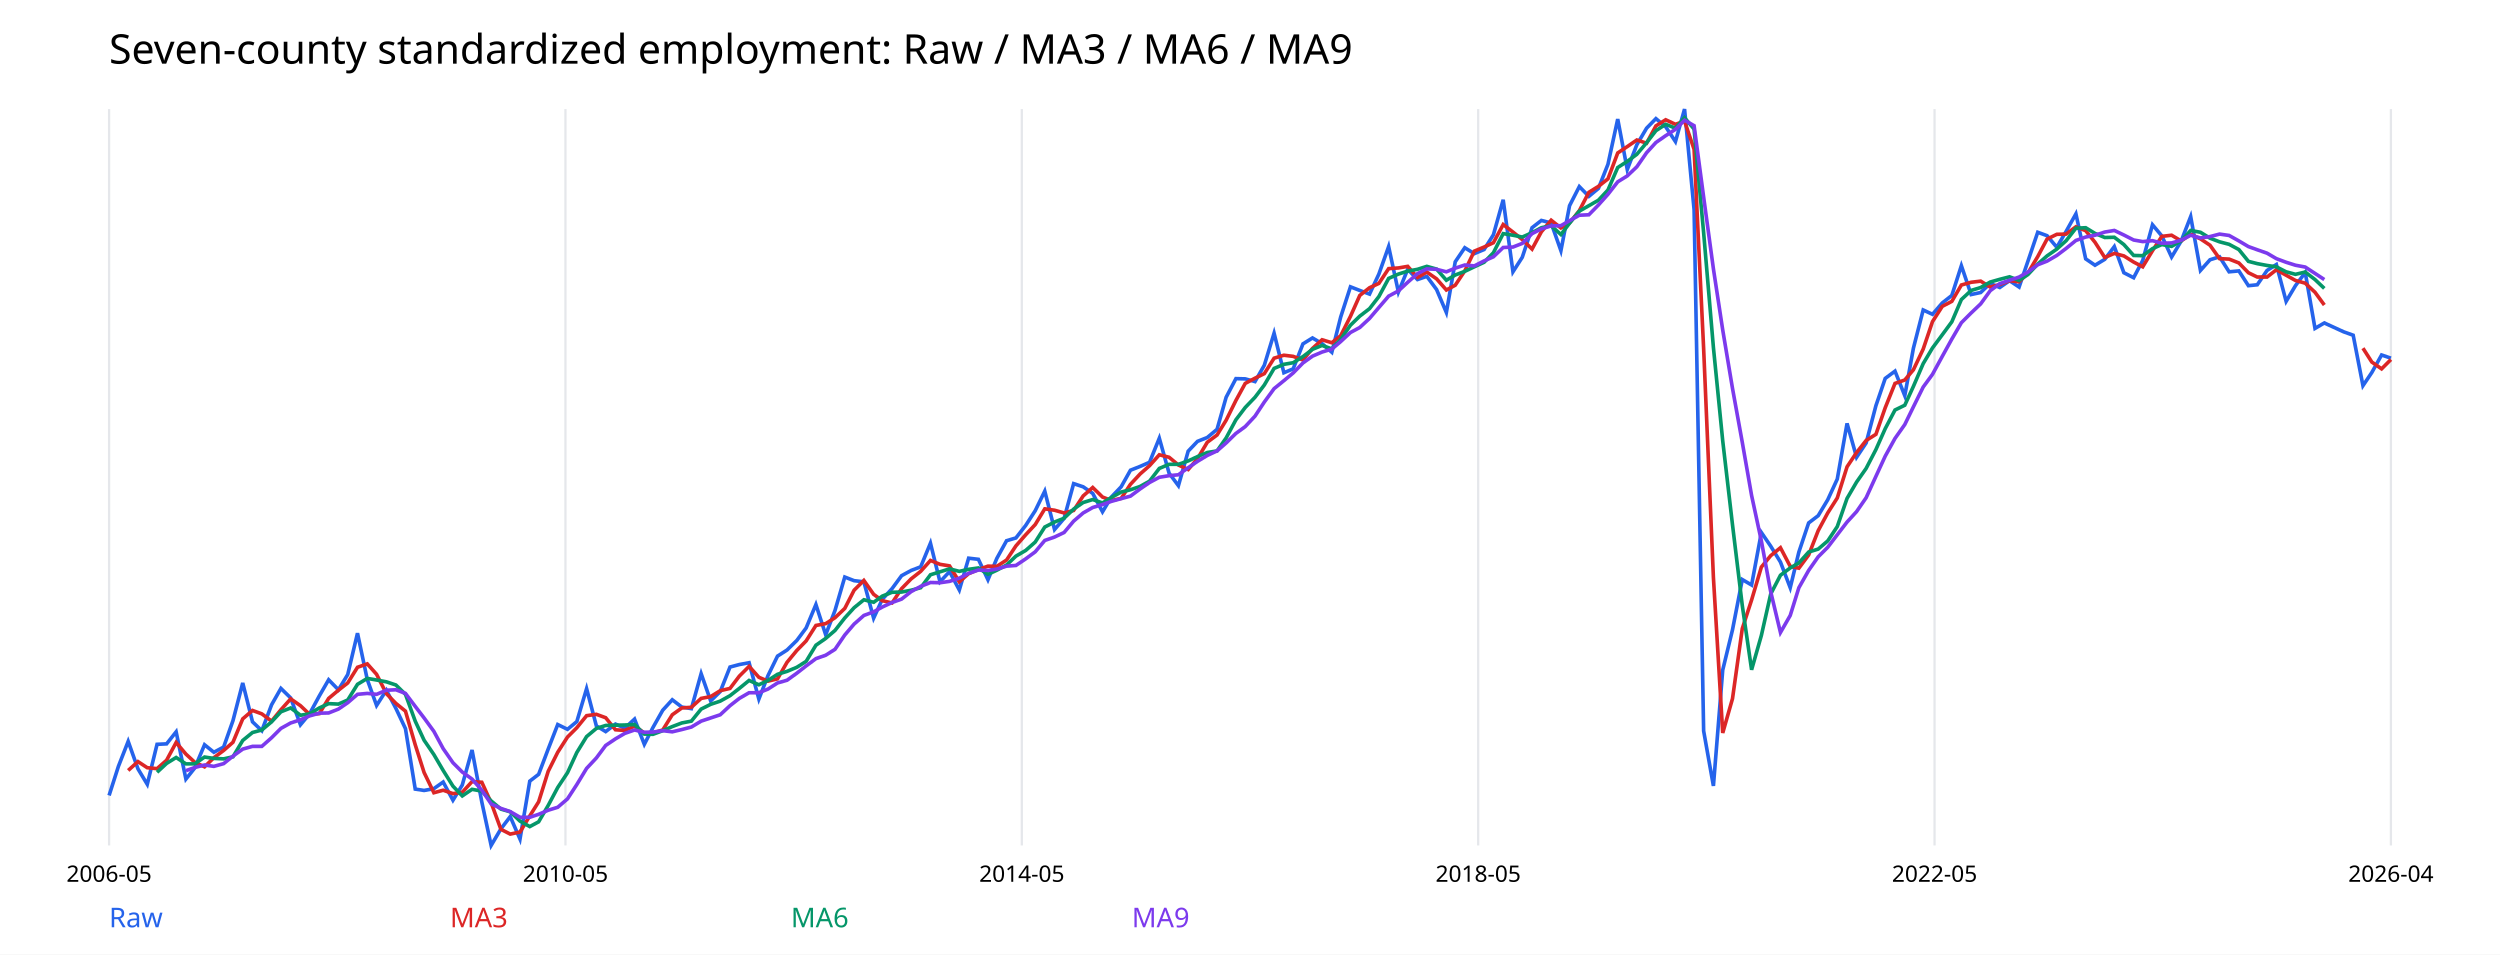
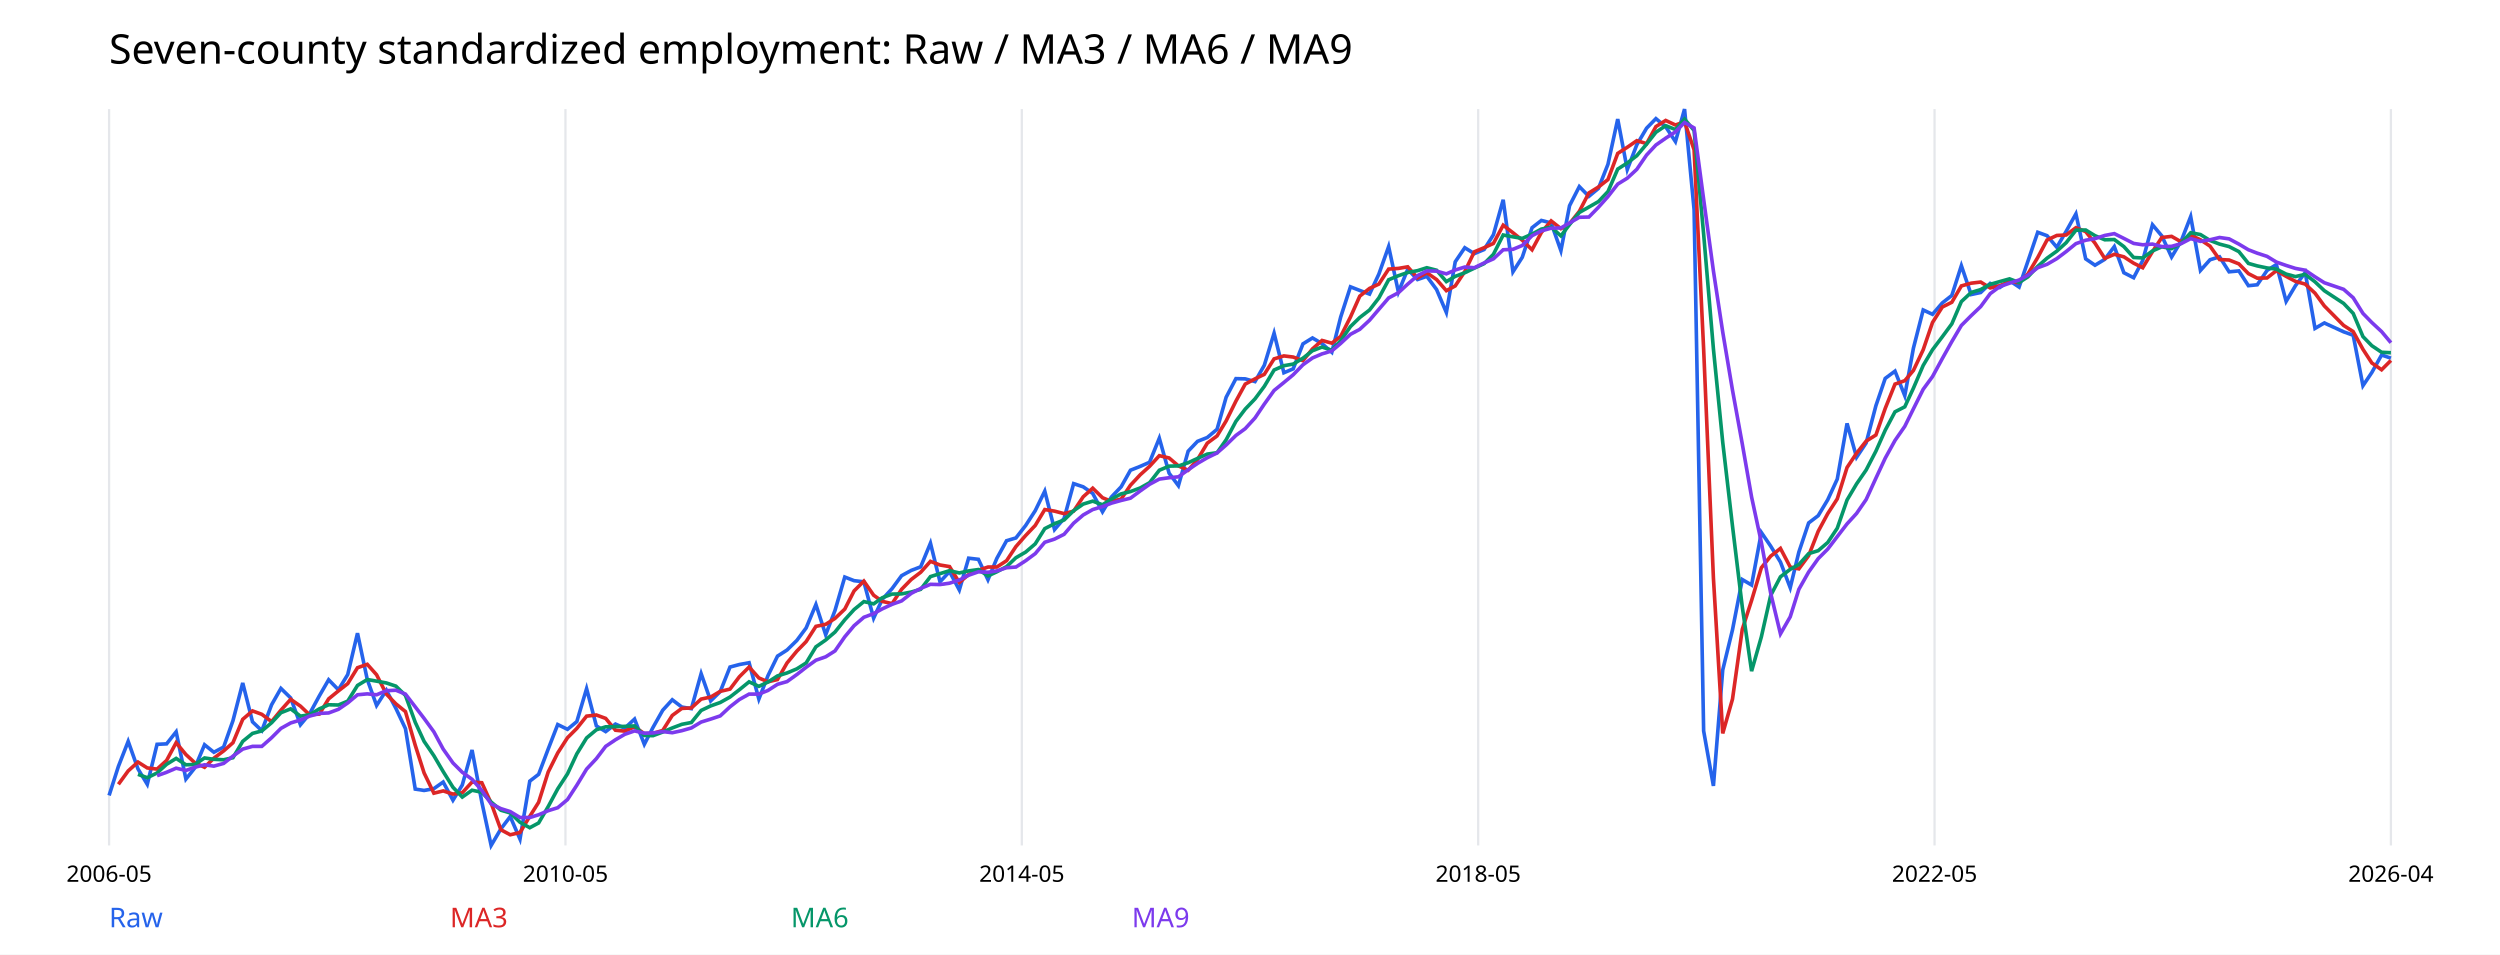
<svg xmlns="http://www.w3.org/2000/svg" width="1100" height="420" viewBox="0 0 1100 420">
  <rect width="100%" height="100%" fill="white" />
  <text x="48" y="28" font-family="sans-serif" font-size="18">Seven-county standardized employment: Raw / MA3 / MA6 / MA9</text>
  <line x1="48.0" y1="48" x2="48.0" y2="372" stroke="#e5e7eb" />
  <text x="48.0" y="388" text-anchor="middle" font-family="sans-serif" font-size="10">2006-05</text>
  <line x1="248.8" y1="48" x2="248.8" y2="372" stroke="#e5e7eb" />
  <text x="248.8" y="388" text-anchor="middle" font-family="sans-serif" font-size="10">2010-05</text>
  <line x1="449.6" y1="48" x2="449.6" y2="372" stroke="#e5e7eb" />
  <text x="449.6" y="388" text-anchor="middle" font-family="sans-serif" font-size="10">2014-05</text>
  <line x1="650.4" y1="48" x2="650.4" y2="372" stroke="#e5e7eb" />
  <text x="650.4" y="388" text-anchor="middle" font-family="sans-serif" font-size="10">2018-05</text>
  <line x1="851.2" y1="48" x2="851.2" y2="372" stroke="#e5e7eb" />
  <text x="851.2" y="388" text-anchor="middle" font-family="sans-serif" font-size="10">2022-05</text>
  <line x1="1052.0" y1="48" x2="1052.0" y2="372" stroke="#e5e7eb" />
  <text x="1052.0" y="388" text-anchor="middle" font-family="sans-serif" font-size="10">2026-04</text>
  <polyline points="48.0,350.0 52.1,337.2 56.4,326.2 60.7,338.3 64.8,345.1 69.1,327.5 73.3,327.3 77.5,322.0 81.8,342.8 85.7,337.9 90.0,327.7 94.1,331.0 98.4,328.7 102.5,317.1 106.8,300.5 111.1,317.6 115.2,321.5 119.5,310.1 123.6,302.9 127.9,307.1 132.2,318.9 136.2,314.1 140.5,306.2 144.6,299.1 148.9,303.5 153.0,296.8 157.3,278.6 161.6,299.0 165.7,310.4 170.0,303.7 174.2,311.7 178.4,320.6 182.7,347.2 186.6,347.8 190.9,347.0 195.0,344.1 199.3,352.1 203.4,345.4 207.7,330.0 212.0,352.9 216.1,372.0 220.4,364.7 224.5,359.3 228.8,369.2 233.1,343.7 237.0,340.7 241.2,329.6 245.4,318.8 249.7,320.9 253.8,317.5 258.1,303.0 262.4,319.4 266.5,321.9 270.8,318.6 274.9,320.4 279.2,316.4 283.5,327.5 287.3,320.1 291.6,312.5 295.8,307.9 300.0,311.1 304.2,311.8 308.5,296.4 312.7,308.4 316.9,304.3 321.2,293.5 325.3,292.4 329.6,291.6 333.9,307.6 337.9,297.3 342.1,288.7 346.3,286.0 350.6,281.8 354.7,276.3 359.0,266.0 363.3,279.3 367.4,268.6 371.7,253.9 375.8,255.5 380.1,256.0 384.4,272.0 388.2,263.7 392.5,259.0 396.7,253.3 400.9,251.0 405.1,249.4 409.4,239.0 413.6,256.0 417.8,251.5 422.1,259.6 426.2,245.6 430.5,246.1 434.7,255.1 438.6,245.7 442.9,237.9 447.0,236.7 451.3,231.2 455.5,224.7 459.7,216.1 464.0,233.0 468.2,228.1 472.4,212.8 476.6,214.2 480.8,217.1 485.1,225.2 489.0,218.7 493.3,214.2 497.4,206.9 501.7,205.2 505.8,203.4 510.1,192.8 514.4,208.2 518.5,213.7 522.8,198.5 526.9,194.2 531.2,192.5 535.5,188.9 539.5,174.8 543.8,166.6 547.9,166.7 552.2,167.9 556.3,160.7 560.6,146.6 564.9,164.0 569.0,162.3 573.3,151.3 577.5,148.7 581.7,151.2 586.0,155.0 589.9,139.5 594.2,126.2 598.3,127.8 602.6,129.4 606.7,120.6 611.0,108.5 615.3,128.5 619.4,118.5 623.7,123.0 627.8,121.6 632.1,127.4 636.4,137.5 640.3,115.2 644.5,109.0 648.7,111.6 653.0,109.8 657.1,103.3 661.4,87.9 665.7,119.6 669.8,113.2 674.1,100.2 678.2,97.0 682.5,98.1 686.8,110.3 690.6,90.5 694.9,82.1 699.1,86.4 703.3,82.9 707.5,72.3 711.8,52.4 716.0,74.6 720.2,63.7 724.5,56.4 728.6,52.2 732.9,55.8 737.2,62.3 741.2,48.0 745.4,92.3 749.6,321.6 753.9,345.8 758.0,294.8 762.3,277.1 766.6,255.0 770.7,257.4 775.0,234.3 779.1,240.3 783.4,247.3 787.7,258.6 791.5,242.9 795.8,230.1 800.0,226.9 804.2,219.9 808.4,210.8 812.7,186.3 816.9,201.2 821.1,194.9 825.4,178.5 829.5,166.5 833.8,163.3 838.1,174.1 841.9,153.2 846.2,136.4 850.3,138.3 854.6,133.3 858.8,130.0 863.0,116.9 867.3,129.6 871.5,128.7 875.7,124.7 879.9,126.5 884.2,123.5 888.4,126.3 892.3,114.9 896.6,102.2 900.7,103.7 905.0,108.8 909.1,101.8 913.4,94.1 917.7,113.9 921.8,116.7 926.1,114.1 930.3,108.5 934.5,120.0 938.8,122.2 942.8,114.6 947.1,98.9 951.2,103.8 955.5,113.1 959.7,106.1 963.9,95.3 968.2,119.0 972.4,114.3 976.6,113.0 980.8,119.6 985.1,119.2 989.3,125.7 993.2,125.3 997.5,119.0 1001.6,116.4 1005.9,132.6 1010.0,125.7 1014.3,119.9 1018.6,144.5 1022.7,142.1 1031.2,146.0 1035.4,147.5 1039.7,169.7 1043.6,163.9 1047.9,156.2 1052.0,157.6" fill="none" stroke="#2563eb" stroke-width="1.6" />
  <text x="48" y="408" font-family="sans-serif" font-size="12" fill="#2563eb">Raw</text>
-   <polyline points="56.4,339.0 60.7,335.1 64.8,337.8 69.1,338.2 73.3,334.5 77.5,326.7 81.8,331.8 85.7,335.4 90.0,337.4 94.1,333.4 98.4,330.2 102.5,326.6 106.8,316.3 111.1,312.6 115.2,314.1 119.5,317.3 123.6,312.3 127.9,307.5 132.2,310.5 136.2,314.3 140.5,314.0 144.6,307.3 148.9,303.7 153.0,300.5 157.3,293.6 161.6,292.1 165.7,296.7 170.0,305.2 174.2,309.5 178.4,312.9 182.7,327.7 186.6,339.9 190.9,348.8 195.0,347.7 199.3,349.2 203.4,348.6 207.7,343.9 212.0,344.2 216.1,353.2 220.4,364.9 224.5,367.0 228.8,366.1 233.1,359.0 237.0,352.8 241.2,339.4 245.4,331.0 249.7,324.3 253.8,320.2 258.1,314.9 262.4,314.3 266.5,315.8 270.8,321.1 274.9,321.4 279.2,319.5 283.5,322.5 287.3,322.5 291.6,321.2 295.8,314.5 300.0,311.5 304.2,311.2 308.5,307.3 312.7,306.5 316.9,303.9 321.2,302.9 325.3,297.5 329.6,293.2 333.9,298.0 337.9,299.7 342.1,298.7 346.3,291.4 350.6,286.2 354.7,282.0 359.0,275.2 363.3,274.4 367.4,271.8 371.7,267.7 375.8,259.7 380.1,255.4 384.4,261.5 388.2,264.3 392.5,265.3 396.7,259.0 400.9,254.7 405.1,251.4 409.4,246.6 413.6,248.3 417.8,249.0 422.1,256.0 426.2,252.4 430.5,250.6 434.7,249.1 438.6,249.2 442.9,246.4 447.0,240.2 451.3,235.3 455.5,230.8 459.7,223.9 464.0,224.5 468.2,225.7 472.4,224.6 476.6,218.2 480.8,214.5 485.1,218.7 489.0,220.2 493.3,219.3 497.4,213.1 501.7,208.5 505.8,204.9 510.1,200.1 514.4,201.2 518.5,204.6 522.8,206.6 526.9,201.8 531.2,194.6 535.5,191.4 539.5,184.9 543.8,176.2 547.9,168.7 552.2,166.4 556.3,164.4 560.6,157.6 564.9,156.3 569.0,156.8 573.3,158.4 577.5,153.3 581.7,149.5 586.0,150.8 589.9,147.7 594.2,139.2 598.3,130.0 602.6,126.6 606.7,124.7 611.0,118.2 615.3,117.9 619.4,117.2 623.7,122.1 627.8,119.7 632.1,122.7 636.4,127.6 640.3,125.5 644.5,119.2 648.7,110.5 653.0,108.7 657.1,106.8 661.4,98.8 665.7,102.1 669.8,105.4 674.1,109.6 678.2,102.0 682.5,96.9 686.8,100.3 690.6,98.1 694.9,92.7 699.1,84.6 703.3,82.0 707.5,78.7 711.8,67.3 716.0,64.5 720.2,61.6 724.5,63.0 728.6,55.4 732.9,52.7 737.2,54.7 741.2,53.3 745.4,65.7 749.6,153.4 753.9,254.1 758.0,322.5 762.3,307.4 766.6,276.6 770.7,264.0 775.0,249.5 779.1,244.5 783.4,241.0 787.7,249.2 791.5,250.0 795.8,244.2 800.0,233.5 804.2,225.7 808.4,219.1 812.7,205.4 816.9,199.1 821.1,193.8 825.4,191.1 829.5,179.4 833.8,168.7 838.1,167.2 841.9,162.7 846.2,153.6 850.3,141.5 854.6,134.8 858.8,132.6 863.0,125.4 867.3,124.2 871.5,123.7 875.7,126.3 879.9,125.2 884.2,123.5 888.4,124.0 892.3,120.1 896.6,112.9 900.7,105.2 905.0,103.1 909.1,103.0 913.4,99.8 917.7,101.5 921.8,106.6 926.1,113.3 930.3,111.5 934.5,112.6 938.8,115.3 942.8,117.4 947.1,110.3 951.2,104.0 955.5,103.5 959.7,106.0 963.9,103.1 968.2,105.1 972.4,107.9 976.6,113.8 980.8,114.0 985.1,115.7 989.3,120.0 993.2,121.9 997.5,121.9 1001.6,118.7 1005.9,121.1 1010.0,123.4 1014.3,124.6 1018.6,128.6 1022.7,134.2" fill="none" stroke="#dc2626" stroke-width="1.6" />
-   <polyline points="1039.7,153.2 1043.6,159.3 1047.9,162.3 1052.0,158.2" fill="none" stroke="#dc2626" stroke-width="1.6" />
+   <polyline points="52.1,345.1 56.4,339.2 60.7,335.3 64.8,337.9 69.1,338.4 73.3,334.6 77.5,326.8 81.8,332.0 85.7,335.6 90.0,337.6 94.1,333.6 98.4,330.4 102.5,326.8 106.8,316.5 111.1,312.8 115.2,314.3 119.5,317.5 123.6,312.5 127.9,307.7 132.2,310.7 136.2,314.5 140.5,314.2 144.6,307.5 148.9,304.0 153.0,300.8 157.3,293.8 161.6,292.3 165.7,296.9 170.0,305.4 174.2,309.7 178.4,313.1 182.7,327.9 186.6,340.1 190.9,349.0 195.0,348.0 199.3,349.4 203.4,348.8 207.7,344.1 212.0,344.4 216.1,353.4 220.4,365.1 224.5,367.3 228.8,366.3 233.1,359.2 237.0,353.0 241.2,339.7 245.4,331.3 249.7,324.6 253.8,320.5 258.1,315.1 262.4,314.6 266.5,316.1 270.8,321.3 274.9,321.7 279.2,319.8 283.5,322.8 287.3,322.7 291.6,321.4 295.8,314.8 300.0,311.7 304.2,311.5 308.5,307.6 312.7,306.7 316.9,304.2 321.2,303.2 325.3,297.8 329.6,293.5 333.9,298.3 337.9,300.0 342.1,299.0 346.3,291.7 350.6,286.5 354.7,282.3 359.0,275.6 363.3,274.7 367.4,272.1 371.7,268.0 375.8,260.0 380.1,255.7 384.4,261.9 388.2,264.6 392.5,265.6 396.7,259.3 400.9,255.0 405.1,251.8 409.4,247.0 413.6,248.6 417.8,249.3 422.1,256.3 426.2,252.8 430.5,250.9 434.7,249.5 438.6,249.5 442.9,246.7 447.0,240.5 451.3,235.6 455.5,231.2 459.7,224.2 464.0,224.9 468.2,226.0 472.4,224.9 476.6,218.6 480.8,214.8 485.1,219.0 489.0,220.6 493.3,219.6 497.4,213.5 501.7,208.9 505.8,205.2 510.1,200.5 514.4,201.5 518.5,205.0 522.8,206.9 526.9,202.2 531.2,195.0 535.5,191.8 539.5,185.2 543.8,176.5 547.9,169.0 552.2,166.7 556.3,164.7 560.6,157.9 564.9,156.6 569.0,157.1 573.3,158.7 577.5,153.5 581.7,149.8 586.0,151.0 589.9,148.0 594.2,139.5 598.3,130.3 602.6,126.9 606.7,125.0 611.0,118.4 615.3,118.1 619.4,117.4 623.7,122.3 627.8,120.0 632.1,123.0 636.4,127.9 640.3,125.8 644.5,119.5 648.7,110.8 653.0,109.0 657.1,107.1 661.4,99.1 665.7,102.4 669.8,105.7 674.1,109.9 678.2,102.3 682.5,97.2 686.8,100.6 690.6,98.4 694.9,93.0 699.1,84.9 703.3,82.3 707.5,79.0 711.8,67.5 716.0,64.8 720.2,61.9 724.5,63.2 728.6,55.7 732.9,53.0 737.2,55.0 741.2,53.6 745.4,65.9 749.6,153.6 753.9,254.3 758.0,322.7 762.3,307.6 766.6,276.9 770.7,264.2 775.0,249.8 779.1,244.7 783.4,241.3 787.7,249.5 791.5,250.3 795.8,244.5 800.0,233.8 804.2,226.0 808.4,219.5 812.7,205.7 816.9,199.4 821.1,194.1 825.4,191.4 829.5,179.7 833.8,169.0 838.1,167.5 841.9,163.0 846.2,153.9 850.3,141.9 854.6,135.1 858.8,133.0 863.0,125.8 867.3,124.6 871.5,124.1 875.7,126.7 879.9,125.7 884.2,123.9 888.4,124.4 892.3,120.5 896.6,113.3 900.7,105.6 905.0,103.6 909.1,103.4 913.4,100.2 917.7,101.9 921.8,107.0 926.1,113.7 930.3,111.9 934.5,113.0 938.8,115.8 942.8,117.8 947.1,110.7 951.2,104.5 955.5,104.0 959.7,106.4 963.9,103.5 968.2,105.5 972.4,108.3 976.6,114.2 980.8,114.4 985.1,116.1 989.3,120.4 993.2,122.4 997.5,122.3 1001.6,119.1 1005.9,121.6 1010.0,123.8 1014.3,125.0 1018.6,129.0 1022.7,134.6 1031.2,143.2 1035.4,145.9 1039.7,153.7 1043.6,159.7 1047.9,162.7 1052.0,158.6" fill="none" stroke="#dc2626" stroke-width="1.6" />
  <text x="198" y="408" font-family="sans-serif" font-size="12" fill="#dc2626">MA3</text>
-   <polyline points="69.1,339.8 73.3,335.9 77.5,333.3 81.8,336.1 85.7,336.1 90.0,333.1 94.1,333.7 98.4,333.9 102.5,333.0 106.8,325.8 111.1,322.3 115.2,321.2 119.5,317.6 123.6,313.2 127.9,311.5 132.2,314.7 136.2,314.1 140.5,311.5 144.6,309.6 148.9,309.8 153.0,308.0 157.3,301.1 161.6,298.5 165.7,299.2 170.0,300.0 174.2,301.4 178.4,305.5 182.7,317.3 186.6,325.7 190.9,332.0 195.0,339.0 199.3,345.9 203.4,350.2 207.7,347.3 212.0,348.1 216.1,352.4 220.4,356.0 224.5,357.2 228.8,361.3 233.1,363.7 237.0,361.6 241.2,354.4 245.4,346.5 249.7,340.0 253.8,331.1 258.1,324.1 262.4,320.5 266.5,319.2 270.8,319.1 274.9,319.0 279.2,318.8 283.5,323.0 287.3,323.1 291.6,321.5 295.8,319.7 300.0,318.1 304.2,317.3 308.5,312.0 312.7,309.9 316.9,308.5 321.2,306.1 325.3,302.9 329.6,299.4 333.9,301.3 337.9,299.4 342.1,296.7 346.3,295.4 350.6,293.6 354.7,291.0 359.0,283.9 363.3,280.9 367.4,277.4 371.7,271.9 375.8,267.4 380.1,263.9 384.4,265.0 388.2,262.3 392.5,260.6 396.7,260.5 400.9,259.7 405.1,258.6 409.4,252.9 413.6,251.6 417.8,250.3 422.1,251.4 426.2,250.5 430.5,249.9 434.7,252.7 438.6,250.9 442.9,248.6 447.0,244.7 451.3,242.2 455.5,238.5 459.7,231.9 464.0,229.7 468.2,228.0 472.4,224.0 476.6,221.1 480.8,219.8 485.1,221.3 489.0,218.9 493.3,216.5 497.4,215.5 501.7,214.0 505.8,211.7 510.1,206.1 514.4,204.3 518.5,204.3 522.8,202.8 526.9,200.9 531.2,199.1 535.5,198.4 539.5,192.7 543.8,184.7 547.9,179.3 552.2,174.8 556.3,169.4 560.6,162.1 564.9,160.3 569.0,159.6 573.3,156.9 577.5,153.7 581.7,152.0 586.0,153.5 589.9,149.3 594.2,143.1 598.3,139.1 602.6,135.8 606.7,130.5 611.0,122.5 615.3,120.6 619.4,119.3 623.7,118.5 627.8,117.2 632.1,118.4 636.4,123.3 640.3,121.0 644.5,119.4 648.7,117.4 653.0,115.4 657.1,111.2 661.4,102.8 665.7,103.5 669.8,104.3 674.1,102.4 678.2,100.2 682.5,99.3 686.8,103.2 690.6,98.2 694.9,92.9 699.1,90.5 703.3,88.1 707.5,83.6 711.8,73.7 716.0,71.0 720.2,67.9 724.5,62.8 728.6,57.5 732.9,54.7 737.2,56.4 741.2,51.8 745.4,56.8 749.6,102.4 753.9,152.9 758.0,194.0 762.3,230.9 766.6,266.4 770.7,294.7 775.0,279.6 779.1,261.4 783.4,253.1 787.7,249.9 791.5,247.7 795.8,242.9 800.0,241.6 804.2,238.0 808.4,231.7 812.7,219.3 816.9,212.1 821.1,206.1 825.4,197.8 829.5,188.6 833.8,180.4 838.1,178.3 841.9,170.0 846.2,160.0 850.3,153.1 854.6,147.3 858.8,141.6 863.0,131.8 867.3,127.8 871.5,126.5 875.7,124.1 879.9,122.9 884.2,121.8 888.4,123.4 892.3,120.8 896.6,116.2 900.7,112.6 905.0,109.6 909.1,105.9 913.4,100.4 917.7,100.2 921.8,102.7 926.1,104.5 930.3,104.4 934.5,107.6 938.8,112.4 942.8,112.5 947.1,109.4 951.2,107.6 955.5,108.4 959.7,106.0 963.9,101.4 968.2,102.2 972.4,104.8 976.6,106.4 980.8,107.5 985.1,109.8 989.3,115.0 993.2,116.0 997.5,116.8 1001.6,117.4 1005.9,119.6 1010.0,120.7 1014.3,119.7 1018.6,123.0 1022.7,126.9" fill="none" stroke="#059669" stroke-width="1.6" />
-   <polyline points="1052.0,154.2" fill="none" stroke="#059669" stroke-width="1.6" />
+   <polyline points="60.7,340.7 64.8,342.2 69.1,340.1 73.3,336.3 77.5,333.7 81.8,336.5 85.7,336.4 90.0,333.5 94.1,334.1 98.4,334.3 102.5,333.4 106.8,326.2 111.1,322.7 115.2,321.6 119.5,318.0 123.6,313.6 127.9,311.9 132.2,315.1 136.2,314.5 140.5,311.9 144.6,310.1 148.9,310.2 153.0,308.5 157.3,301.6 161.6,299.0 165.7,299.7 170.0,300.5 174.2,301.9 178.4,306.0 182.7,317.8 186.6,326.2 190.9,332.5 195.0,339.5 199.3,346.4 203.4,350.7 207.7,347.7 212.0,348.6 216.1,352.9 220.4,356.5 224.5,357.7 228.8,361.8 233.1,364.2 237.0,362.1 241.2,354.9 245.4,347.1 249.7,340.5 253.8,331.7 258.1,324.7 262.4,321.1 266.5,319.8 270.8,319.7 274.9,319.6 279.2,319.4 283.5,323.6 287.3,323.7 291.6,322.1 295.8,320.3 300.0,318.7 304.2,317.9 308.5,312.6 312.7,310.6 316.9,309.1 321.2,306.7 325.3,303.5 329.6,300.0 333.9,302.0 337.9,300.1 342.1,297.4 346.3,296.1 350.6,294.3 354.7,291.7 359.0,284.6 363.3,281.6 367.4,278.1 371.7,272.7 375.8,268.2 380.1,264.7 384.4,265.7 388.2,263.0 392.5,261.4 396.7,261.3 400.9,260.5 405.1,259.3 409.4,253.7 413.6,252.4 417.8,251.1 422.1,252.1 426.2,251.2 430.5,250.6 434.7,253.4 438.6,251.6 442.9,249.3 447.0,245.4 451.3,242.9 455.5,239.3 459.7,232.6 464.0,230.4 468.2,228.8 472.4,224.7 476.6,221.8 480.8,220.5 485.1,222.1 489.0,219.6 493.3,217.3 497.4,216.3 501.7,214.7 505.8,212.4 510.1,206.9 514.4,205.1 518.5,205.0 522.8,203.6 526.9,201.7 531.2,199.8 535.5,199.2 539.5,193.5 543.8,185.4 547.9,180.0 552.2,175.5 556.3,170.0 560.6,162.8 564.9,160.9 569.0,160.2 573.3,157.6 577.5,154.3 581.7,152.7 586.0,154.1 589.9,149.9 594.2,143.7 598.3,139.7 602.6,136.4 606.7,131.1 611.0,123.1 615.3,121.3 619.4,119.9 623.7,119.1 627.8,117.8 632.1,118.9 636.4,123.9 640.3,121.6 644.5,120.0 648.7,118.0 653.0,116.0 657.1,111.9 661.4,103.4 665.7,104.2 669.8,104.9 674.1,103.0 678.2,100.8 682.5,99.9 686.8,103.8 690.6,98.8 694.9,93.5 699.1,91.1 703.3,88.7 707.5,84.3 711.8,74.4 716.0,71.7 720.2,68.5 724.5,63.4 728.6,58.2 732.9,55.3 737.2,57.0 741.2,52.4 745.4,57.4 749.6,103.0 753.9,153.5 758.0,194.6 762.3,231.5 766.6,267.0 770.7,295.3 775.0,280.2 779.1,262.0 783.4,253.8 787.7,250.5 791.5,248.4 795.8,243.6 800.0,242.3 804.2,238.7 808.4,232.4 812.7,220.0 816.9,212.9 821.1,206.8 825.4,198.5 829.5,189.3 833.8,181.2 838.1,179.0 841.9,170.8 846.2,160.8 850.3,153.9 854.6,148.2 858.8,142.5 863.0,132.7 867.3,128.7 871.5,127.4 875.7,125.1 879.9,123.9 884.2,122.7 888.4,124.3 892.3,121.8 896.6,117.2 900.7,113.6 905.0,110.5 909.1,106.8 913.4,101.3 917.7,101.2 921.8,103.7 926.1,105.5 930.3,105.4 934.5,108.5 938.8,113.3 942.8,113.5 947.1,110.4 951.2,108.6 955.5,109.4 959.7,107.0 963.9,102.4 968.2,103.2 972.4,105.8 976.6,107.4 980.8,108.5 985.1,110.7 989.3,115.9 993.2,117.0 997.5,117.9 1001.6,118.4 1005.9,120.6 1010.0,121.7 1014.3,120.7 1018.6,124.0 1022.7,127.9 1031.2,133.5 1035.4,137.9 1039.7,148.1 1043.6,152.1 1047.9,155.0 1052.0,155.2" fill="none" stroke="#059669" stroke-width="1.6" />
  <text x="348" y="408" font-family="sans-serif" font-size="12" fill="#059669">MA6</text>
-   <polyline points="81.8,339.1 85.7,337.7 90.0,336.6 94.1,337.2 98.4,336.0 102.5,332.7 106.8,329.6 111.1,328.4 115.2,328.4 119.5,324.6 123.6,320.5 127.9,318.1 132.2,316.7 136.2,315.0 140.5,313.8 144.6,313.7 148.9,312.0 153.0,309.2 157.3,305.5 161.6,305.1 165.7,305.5 170.0,303.7 174.2,303.5 178.4,305.1 182.7,310.8 186.6,315.9 190.9,321.8 195.0,329.4 199.3,335.6 203.4,339.7 207.7,342.8 212.0,347.7 216.1,353.7 220.4,355.7 224.5,357.1 228.8,359.6 233.1,359.6 237.0,358.3 241.2,356.5 245.4,355.2 249.7,351.5 253.8,345.2 258.1,338.1 262.4,333.5 266.5,328.0 270.8,325.1 274.9,322.7 279.2,321.2 283.5,322.2 287.3,322.1 291.6,321.5 295.8,322.0 300.0,321.0 304.2,319.9 308.5,317.3 312.7,315.9 316.9,314.5 321.2,310.5 325.3,307.3 329.6,304.8 333.9,304.8 337.9,303.2 342.1,300.5 346.3,299.3 350.6,296.2 354.7,293.0 359.0,289.8 363.3,288.3 367.4,285.7 371.7,279.4 375.8,274.6 380.1,270.8 384.4,269.2 388.2,267.1 392.5,265.1 396.7,263.6 400.9,260.3 405.1,258.0 409.4,256.3 413.6,256.4 417.8,255.8 422.1,254.4 426.2,252.3 430.5,250.8 434.7,251.0 438.6,250.4 442.9,249.1 447.0,248.8 451.3,245.9 455.5,242.8 459.7,237.8 464.0,236.3 468.2,234.3 472.4,229.3 476.6,225.7 480.8,223.3 485.1,222.0 489.0,220.6 493.3,219.4 497.4,218.3 501.7,215.1 505.8,212.3 510.1,210.0 514.4,209.3 518.5,208.9 522.8,205.8 526.9,203.0 531.2,200.4 535.5,198.4 539.5,194.9 543.8,190.7 547.9,187.7 552.2,183.1 556.3,176.9 560.6,171.0 564.9,167.5 569.0,164.1 573.3,159.7 577.5,156.7 581.7,154.9 586.0,153.6 589.9,150.3 594.2,146.3 598.3,144.1 602.6,140.1 606.7,135.3 611.0,130.3 615.3,128.0 619.4,124.2 623.7,120.4 627.8,118.3 632.1,118.5 636.4,119.6 640.3,118.0 644.5,116.6 648.7,117.0 653.0,114.8 657.1,113.0 661.4,108.9 665.7,108.7 669.8,107.1 674.1,102.8 678.2,100.7 682.5,99.4 686.8,99.3 690.6,97.1 694.9,94.7 699.1,94.5 703.3,90.2 707.5,85.5 711.8,80.0 716.0,77.4 720.2,73.4 724.5,67.2 728.6,62.7 732.9,59.7 737.2,56.9 741.2,52.9 745.4,55.3 749.6,86.7 753.9,118.3 758.0,145.2 762.3,170.9 766.6,194.6 770.7,218.0 775.0,238.0 779.1,260.3 783.4,278.3 787.7,270.8 791.5,258.6 795.8,251.0 800.0,245.0 804.2,240.8 808.4,235.3 812.7,229.7 816.9,225.1 821.1,219.0 825.4,209.6 829.5,200.7 833.8,192.9 838.1,186.8 841.9,179.0 846.2,170.3 850.3,164.7 854.6,156.8 858.8,149.2 863.0,142.0 867.3,137.7 871.5,133.7 875.7,127.9 879.9,124.8 884.2,123.3 888.4,121.9 892.3,119.7 896.6,116.5 900.7,114.9 905.0,112.4 909.1,109.3 913.4,105.8 917.7,104.3 921.8,103.5 926.1,102.1 930.3,101.4 934.5,103.4 938.8,105.6 942.8,106.3 947.1,105.9 951.2,107.0 955.5,106.9 959.7,105.7 963.9,103.5 968.2,104.7 972.4,104.1 976.6,103.0 980.8,103.6 985.1,106.0 989.3,108.5 993.2,109.9 997.5,111.4 1001.6,113.8 1005.9,115.4 1010.0,116.7 1014.3,117.5 1018.6,120.3 1022.7,123.0" fill="none" stroke="#7c3aed" stroke-width="1.6" />
+   <polyline points="69.1,341.3 73.3,339.8 77.5,338.0 81.8,339.0 85.7,337.6 90.0,336.5 94.1,337.1 98.4,335.9 102.5,332.7 106.8,329.6 111.1,328.4 115.2,328.4 119.5,324.6 123.6,320.5 127.9,318.1 132.2,316.8 136.2,315.1 140.5,313.9 144.6,313.7 148.9,312.1 153.0,309.3 157.3,305.7 161.6,305.3 165.7,305.7 170.0,303.9 174.2,303.7 178.4,305.4 182.7,311.0 186.6,316.1 190.9,322.0 195.0,329.6 199.3,335.7 203.4,339.8 207.7,342.9 212.0,347.8 216.1,353.7 220.4,355.8 224.5,357.1 228.8,359.7 233.1,359.7 237.0,358.5 241.2,356.7 245.4,355.4 249.7,351.8 253.8,345.5 258.1,338.4 262.4,333.8 266.5,328.4 270.8,325.5 274.9,323.1 279.2,321.6 283.5,322.6 287.3,322.5 291.6,321.9 295.8,322.4 300.0,321.5 304.2,320.3 308.5,317.7 312.7,316.4 316.9,315.0 321.2,311.0 325.3,307.8 329.6,305.4 333.9,305.4 337.9,303.8 342.1,301.1 346.3,299.9 350.6,296.8 354.7,293.6 359.0,290.5 363.3,289.0 367.4,286.4 371.7,280.2 375.8,275.3 380.1,271.6 384.4,270.0 388.2,267.9 392.5,265.9 396.7,264.4 400.9,261.1 405.1,258.9 409.4,257.1 413.6,257.2 417.8,256.6 422.1,255.2 426.2,253.1 430.5,251.6 434.7,251.8 438.6,251.2 442.9,249.8 447.0,249.5 451.3,246.7 455.5,243.6 459.7,238.6 464.0,237.2 468.2,235.1 472.4,230.2 476.6,226.6 480.8,224.2 485.1,222.9 489.0,221.4 493.3,220.2 497.4,219.2 501.7,216.0 505.8,213.1 510.1,210.8 514.4,210.2 518.5,209.8 522.8,206.7 526.9,203.9 531.2,201.4 535.5,199.3 539.5,195.8 543.8,191.6 547.9,188.6 552.2,183.9 556.3,177.8 560.6,171.8 564.9,168.3 569.0,164.9 573.3,160.5 577.5,157.5 581.7,155.7 586.0,154.4 589.9,151.1 594.2,147.1 598.3,144.9 602.6,140.9 606.7,136.1 611.0,131.1 615.3,128.8 619.4,125.0 623.7,121.3 627.8,119.2 632.1,119.3 636.4,120.5 640.3,118.8 644.5,117.5 648.7,117.8 653.0,115.7 657.1,113.9 661.4,109.9 665.7,109.7 669.8,108.0 674.1,103.7 678.2,101.6 682.5,100.4 686.8,100.3 690.6,98.1 694.9,95.6 699.1,95.5 703.3,91.2 707.5,86.5 711.8,81.0 716.0,78.4 720.2,74.5 724.5,68.2 728.6,63.8 732.9,60.8 737.2,58.0 741.2,53.9 745.4,56.3 749.6,87.7 753.9,119.2 758.0,146.1 762.3,171.7 766.6,195.3 770.7,218.7 775.0,238.7 779.1,261.0 783.4,278.9 787.7,271.4 791.5,259.3 795.8,251.7 800.0,245.8 804.2,241.6 808.4,236.1 812.7,230.5 816.9,225.9 821.1,219.8 825.4,210.4 829.5,201.6 833.8,193.8 838.1,187.6 841.9,179.9 846.2,171.3 850.3,165.7 854.6,157.8 858.8,150.3 863.0,143.2 867.3,138.9 871.5,134.9 875.7,129.2 879.9,126.1 884.2,124.6 888.4,123.2 892.3,121.1 896.6,117.8 900.7,116.3 905.0,113.8 909.1,110.7 913.4,107.2 917.7,105.7 921.8,105.0 926.1,103.6 930.3,102.8 934.5,104.9 938.8,107.1 942.8,107.7 947.1,107.4 951.2,108.5 955.5,108.4 959.7,107.2 963.9,105.0 968.2,106.2 972.4,105.5 976.6,104.5 980.8,105.1 985.1,107.4 989.3,109.9 993.2,111.4 997.5,112.8 1001.6,115.3 1005.9,116.8 1010.0,118.1 1014.3,118.9 1018.6,121.8 1022.7,124.4 1031.2,127.3 1035.4,131.0 1039.7,137.9 1043.6,141.9 1047.9,145.9 1052.0,150.8" fill="none" stroke="#7c3aed" stroke-width="1.6" />
  <text x="498" y="408" font-family="sans-serif" font-size="12" fill="#7c3aed">MA9</text>
</svg>
